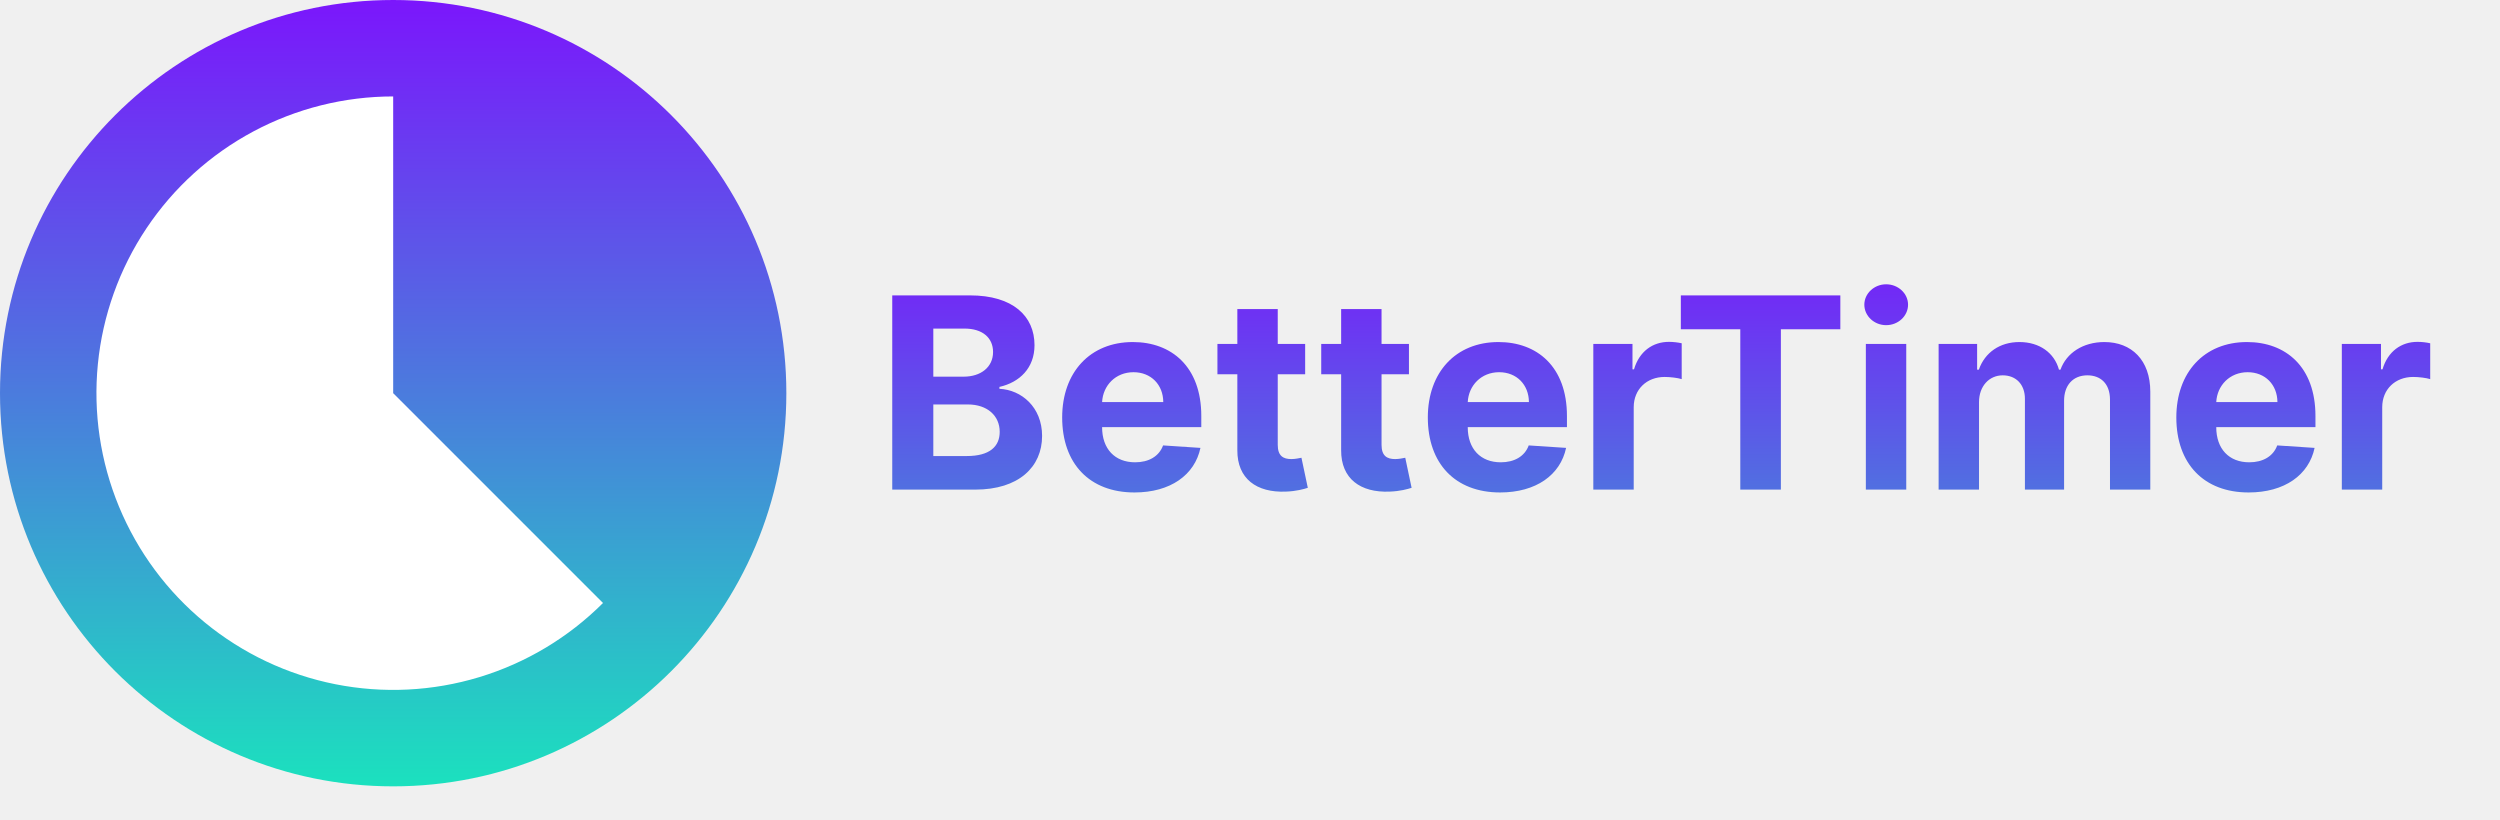
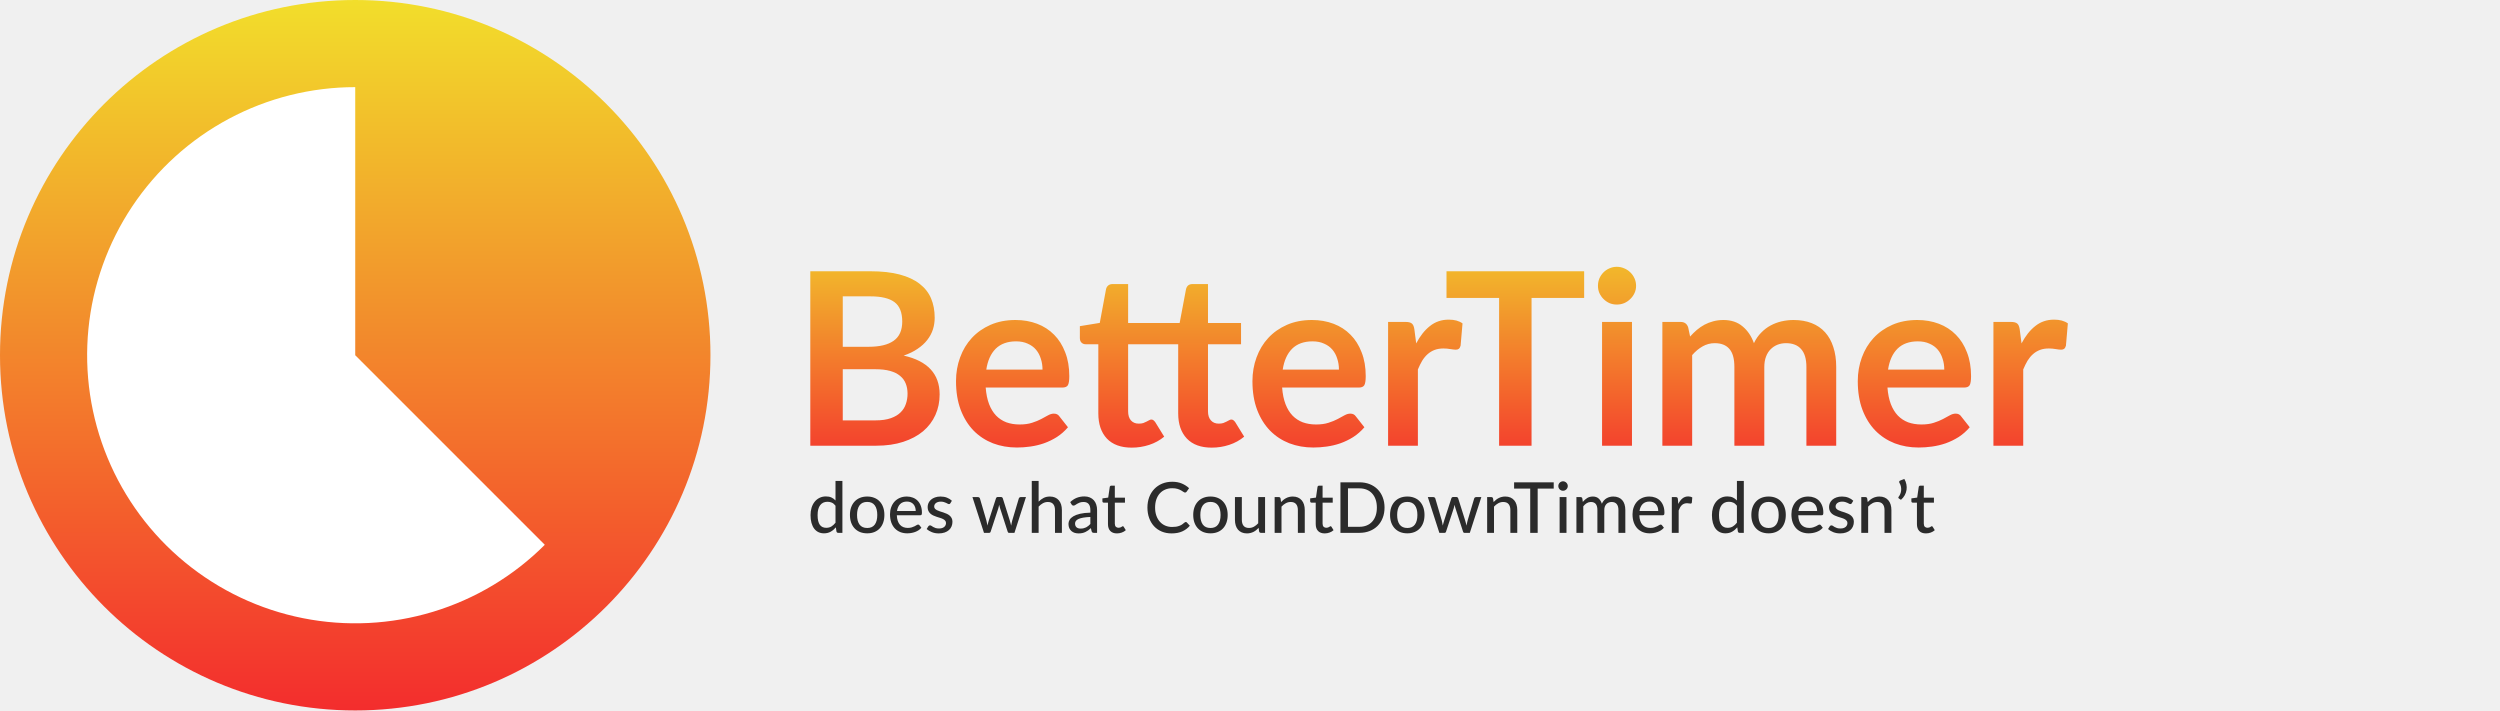
- <svg xmlns="http://www.w3.org/2000/svg" width="674" height="221" viewBox="0 0 674 221" fill="none">
-   <path d="M240.551 132H262.923C274.685 132 280.949 125.864 280.949 117.528C280.949 109.781 275.401 105.102 269.443 104.821V104.31C274.889 103.082 278.903 99.222 278.903 93.06C278.903 85.21 273.074 79.636 261.517 79.636H240.551V132ZM251.622 122.949V109.04H260.903C266.222 109.04 269.52 112.108 269.52 116.429C269.52 120.366 266.835 122.949 260.648 122.949H251.622ZM251.622 101.548V88.585H260.034C264.943 88.585 267.73 91.117 267.73 94.901C267.73 99.043 264.355 101.548 259.83 101.548H251.622ZM305.846 132.767C315.562 132.767 322.107 128.037 323.641 120.75L313.567 120.085C312.468 123.077 309.656 124.636 306.025 124.636C300.579 124.636 297.127 121.031 297.127 115.176V115.151H323.871V112.159C323.871 98.812 315.792 92.216 305.411 92.216C293.854 92.216 286.363 100.423 286.363 112.543C286.363 124.994 293.752 132.767 305.846 132.767ZM297.127 108.401C297.357 103.926 300.758 100.347 305.59 100.347C310.32 100.347 313.593 103.722 313.619 108.401H297.127ZM351.869 92.727H344.479V83.318H333.587V92.727H328.218V100.909H333.587V121.364C333.536 129.06 338.778 132.869 346.678 132.537C349.491 132.435 351.485 131.872 352.585 131.514L350.871 123.409C350.335 123.511 349.184 123.767 348.161 123.767C345.988 123.767 344.479 122.949 344.479 119.932V100.909H351.869V92.727ZM379.853 92.727H372.464V83.318H361.572V92.727H356.202V100.909H361.572V121.364C361.521 129.06 366.762 132.869 374.663 132.537C377.475 132.435 379.469 131.872 380.569 131.514L378.856 123.409C378.319 123.511 377.168 123.767 376.146 123.767C373.972 123.767 372.464 122.949 372.464 119.932V100.909H379.853V92.727ZM404.424 132.767C414.14 132.767 420.685 128.037 422.219 120.75L412.146 120.085C411.046 123.077 408.234 124.636 404.603 124.636C399.157 124.636 395.705 121.031 395.705 115.176V115.151H422.45V112.159C422.45 98.812 414.37 92.216 403.989 92.216C392.433 92.216 384.941 100.423 384.941 112.543C384.941 124.994 392.33 132.767 404.424 132.767ZM395.705 108.401C395.935 103.926 399.336 100.347 404.168 100.347C408.898 100.347 412.171 103.722 412.197 108.401H395.705ZM429.558 132H440.45V109.781C440.45 104.949 443.978 101.625 448.785 101.625C450.293 101.625 452.364 101.881 453.387 102.213V92.548C452.415 92.318 451.06 92.165 449.961 92.165C445.563 92.165 441.958 94.722 440.526 99.579H440.117V92.727H429.558V132ZM453.151 88.764H469.182V132H480.125V88.764H496.156V79.636H453.151V88.764ZM503.034 132H513.926V92.727H503.034V132ZM508.506 87.665C511.753 87.665 514.412 85.185 514.412 82.142C514.412 79.125 511.753 76.645 508.506 76.645C505.284 76.645 502.625 79.125 502.625 82.142C502.625 85.185 505.284 87.665 508.506 87.665ZM522.651 132H533.543V108.426C533.543 104.08 536.305 101.19 539.935 101.19C543.515 101.19 545.918 103.645 545.918 107.506V132H556.478V108.017C556.478 103.952 558.805 101.19 562.768 101.19C566.245 101.19 568.853 103.364 568.853 107.736V132H579.719V105.588C579.719 97.074 574.657 92.216 567.344 92.216C561.592 92.216 557.117 95.156 555.506 99.656H555.097C553.844 95.105 549.83 92.216 544.435 92.216C539.143 92.216 535.129 95.028 533.492 99.656H533.032V92.727H522.651V132ZM606.221 132.767C615.937 132.767 622.482 128.037 624.016 120.75L613.942 120.085C612.843 123.077 610.031 124.636 606.4 124.636C600.954 124.636 597.502 121.031 597.502 115.176V115.151H624.246V112.159C624.246 98.812 616.167 92.216 605.786 92.216C594.229 92.216 586.738 100.423 586.738 112.543C586.738 124.994 594.127 132.767 606.221 132.767ZM597.502 108.401C597.732 103.926 601.133 100.347 605.965 100.347C610.695 100.347 613.968 103.722 613.994 108.401H597.502ZM631.354 132H642.246V109.781C642.246 104.949 645.775 101.625 650.582 101.625C652.09 101.625 654.161 101.881 655.184 102.213V92.548C654.212 92.318 652.857 92.165 651.758 92.165C647.36 92.165 643.755 94.722 642.323 99.579H641.914V92.727H631.354V132Z" fill="url(#paint0_linear)" />
+ <svg xmlns="http://www.w3.org/2000/svg" width="746" height="212" viewBox="0 0 746 212" fill="none">
+   <path d="M249.316 150.915C248.98 150.474 248.616 150.166 248.224 149.991C247.839 149.816 247.405 149.728 246.922 149.728C245.984 149.728 245.256 150.068 244.738 150.747C244.227 151.419 243.972 152.402 243.972 153.698C243.972 154.376 244.028 154.957 244.14 155.44C244.259 155.916 244.427 156.308 244.644 156.616C244.868 156.917 245.141 157.141 245.463 157.288C245.785 157.428 246.149 157.498 246.555 157.498C247.15 157.498 247.664 157.365 248.098 157.099C248.532 156.833 248.938 156.459 249.316 155.976V150.915ZM251.374 143.502V159H250.135C249.848 159 249.67 158.863 249.6 158.59L249.421 157.362C248.966 157.901 248.448 158.335 247.867 158.664C247.293 158.986 246.628 159.147 245.872 159.147C245.263 159.147 244.71 159.028 244.213 158.79C243.723 158.552 243.303 158.205 242.953 157.75C242.603 157.288 242.334 156.718 242.145 156.039C241.956 155.36 241.861 154.579 241.861 153.698C241.861 152.906 241.966 152.171 242.176 151.492C242.386 150.813 242.691 150.225 243.09 149.728C243.489 149.231 243.972 148.843 244.539 148.563C245.106 148.276 245.746 148.132 246.46 148.132C247.104 148.132 247.65 148.237 248.098 148.448C248.553 148.657 248.959 148.955 249.316 149.34V143.502H251.374ZM258.777 148.164C259.561 148.164 260.268 148.293 260.898 148.552C261.535 148.804 262.074 149.172 262.515 149.655C262.963 150.131 263.306 150.708 263.544 151.387C263.782 152.059 263.901 152.815 263.901 153.655C263.901 154.495 263.782 155.255 263.544 155.934C263.306 156.613 262.963 157.19 262.515 157.666C262.074 158.142 261.535 158.51 260.898 158.769C260.268 159.021 259.561 159.147 258.777 159.147C257.986 159.147 257.272 159.021 256.635 158.769C256.005 158.51 255.466 158.142 255.018 157.666C254.57 157.19 254.223 156.613 253.978 155.934C253.74 155.255 253.621 154.495 253.621 153.655C253.621 152.815 253.74 152.059 253.978 151.387C254.223 150.708 254.57 150.131 255.018 149.655C255.466 149.172 256.005 148.804 256.635 148.552C257.272 148.293 257.986 148.164 258.777 148.164ZM258.777 157.551C259.785 157.551 260.537 157.211 261.034 156.532C261.531 155.853 261.78 154.898 261.78 153.666C261.78 152.434 261.531 151.478 261.034 150.799C260.537 150.113 259.785 149.77 258.777 149.77C257.755 149.77 256.992 150.113 256.488 150.799C255.991 151.478 255.742 152.434 255.742 153.666C255.742 154.898 255.991 155.853 256.488 156.532C256.992 157.211 257.755 157.551 258.777 157.551ZM273.253 152.479C273.253 152.073 273.194 151.699 273.075 151.356C272.963 151.013 272.795 150.715 272.571 150.463C272.347 150.211 272.074 150.015 271.752 149.875C271.43 149.735 271.059 149.665 270.639 149.665C269.778 149.665 269.099 149.914 268.602 150.411C268.112 150.908 267.8 151.597 267.667 152.479H273.253ZM274.944 157.477C274.692 157.771 274.401 158.027 274.072 158.244C273.743 158.454 273.393 158.625 273.022 158.758C272.651 158.891 272.266 158.989 271.867 159.053C271.475 159.116 271.087 159.147 270.702 159.147C269.967 159.147 269.284 159.024 268.654 158.779C268.031 158.527 267.489 158.163 267.027 157.688C266.572 157.204 266.215 156.609 265.956 155.902C265.704 155.188 265.578 154.369 265.578 153.445C265.578 152.703 265.693 152.014 265.924 151.377C266.155 150.733 266.484 150.173 266.911 149.697C267.345 149.221 267.874 148.846 268.497 148.573C269.12 148.3 269.82 148.164 270.597 148.164C271.248 148.164 271.846 148.272 272.392 148.489C272.945 148.699 273.421 149.007 273.82 149.413C274.219 149.819 274.531 150.32 274.755 150.915C274.986 151.51 275.101 152.189 275.101 152.952C275.101 153.267 275.066 153.48 274.996 153.592C274.926 153.697 274.797 153.75 274.608 153.75H267.615C267.636 154.387 267.727 154.943 267.888 155.419C268.049 155.888 268.269 156.28 268.549 156.595C268.836 156.91 269.176 157.145 269.568 157.299C269.96 157.453 270.397 157.53 270.88 157.53C271.335 157.53 271.727 157.477 272.056 157.372C272.392 157.267 272.679 157.155 272.917 157.036C273.162 156.91 273.365 156.795 273.526 156.69C273.694 156.585 273.841 156.532 273.967 156.532C274.135 156.532 274.265 156.595 274.356 156.721L274.944 157.477ZM283.591 150.169C283.535 150.26 283.476 150.327 283.413 150.369C283.35 150.404 283.269 150.421 283.171 150.421C283.059 150.421 282.933 150.383 282.793 150.306C282.66 150.229 282.496 150.145 282.3 150.054C282.111 149.963 281.887 149.879 281.628 149.802C281.369 149.725 281.061 149.686 280.704 149.686C280.41 149.686 280.14 149.725 279.895 149.802C279.657 149.872 279.454 149.973 279.286 150.106C279.118 150.232 278.989 150.386 278.898 150.568C278.807 150.743 278.761 150.932 278.761 151.135C278.761 151.401 278.838 151.622 278.992 151.797C279.153 151.972 279.36 152.122 279.612 152.248C279.871 152.374 280.161 152.49 280.483 152.595C280.812 152.693 281.145 152.798 281.481 152.91C281.824 153.022 282.156 153.151 282.478 153.298C282.807 153.438 283.098 153.617 283.35 153.834C283.609 154.044 283.815 154.299 283.969 154.6C284.13 154.901 284.211 155.269 284.211 155.703C284.211 156.2 284.12 156.662 283.938 157.089C283.763 157.509 283.5 157.873 283.15 158.181C282.807 158.489 282.38 158.73 281.869 158.905C281.358 159.081 280.774 159.168 280.116 159.168C279.381 159.168 278.702 159.046 278.079 158.8C277.456 158.555 276.934 158.244 276.514 157.866L276.997 157.078C277.053 156.98 277.123 156.907 277.207 156.858C277.291 156.802 277.403 156.774 277.543 156.774C277.676 156.774 277.813 156.823 277.953 156.921C278.093 157.019 278.261 157.127 278.457 157.246C278.653 157.358 278.891 157.463 279.171 157.561C279.451 157.652 279.801 157.698 280.221 157.698C280.571 157.698 280.875 157.656 281.134 157.572C281.393 157.481 281.607 157.362 281.775 157.215C281.95 157.061 282.079 156.886 282.163 156.69C282.247 156.494 282.289 156.287 282.289 156.07C282.289 155.79 282.209 155.559 282.048 155.377C281.894 155.188 281.687 155.027 281.428 154.894C281.176 154.761 280.886 154.646 280.557 154.548C280.228 154.45 279.892 154.345 279.549 154.233C279.206 154.121 278.87 153.991 278.541 153.844C278.212 153.697 277.918 153.512 277.659 153.288C277.407 153.064 277.2 152.791 277.039 152.469C276.885 152.147 276.808 151.755 276.808 151.293C276.808 150.88 276.892 150.484 277.06 150.106C277.235 149.728 277.484 149.396 277.806 149.109C278.135 148.822 278.537 148.594 279.013 148.426C279.496 148.251 280.046 148.164 280.662 148.164C281.369 148.164 282.006 148.276 282.573 148.5C283.147 148.724 283.637 149.032 284.043 149.424L283.591 150.169ZM306.145 148.332L302.712 159H301.074C300.878 159 300.745 158.87 300.675 158.611L298.428 151.66C298.372 151.485 298.323 151.314 298.281 151.146C298.239 150.971 298.2 150.796 298.165 150.621C298.102 150.985 298.015 151.338 297.903 151.681L295.624 158.611C295.554 158.87 295.404 159 295.173 159H293.619L290.175 148.332H291.792C291.953 148.332 292.086 148.37 292.191 148.448C292.303 148.524 292.376 148.622 292.411 148.741L294.333 155.293C294.396 155.559 294.452 155.818 294.501 156.07C294.55 156.322 294.595 156.574 294.637 156.826C294.7 156.574 294.767 156.322 294.837 156.07C294.914 155.818 294.991 155.559 295.068 155.293L297.199 148.699C297.234 148.58 297.301 148.486 297.399 148.416C297.497 148.339 297.616 148.3 297.756 148.3H298.648C298.802 148.3 298.928 148.339 299.026 148.416C299.131 148.486 299.201 148.58 299.236 148.699L301.315 155.293C301.392 155.559 301.466 155.822 301.536 156.081C301.606 156.333 301.669 156.588 301.725 156.847C301.767 156.595 301.816 156.343 301.872 156.091C301.928 155.832 301.991 155.566 302.061 155.293L304.014 148.741C304.049 148.622 304.119 148.524 304.224 148.448C304.336 148.37 304.462 148.332 304.602 148.332H306.145ZM309.926 149.686C310.374 149.231 310.868 148.864 311.407 148.584C311.953 148.304 312.579 148.164 313.286 148.164C313.874 148.164 314.389 148.262 314.83 148.458C315.278 148.654 315.652 148.93 315.953 149.287C316.254 149.637 316.482 150.061 316.636 150.558C316.79 151.055 316.867 151.604 316.867 152.206V159H314.809V152.206C314.809 151.443 314.634 150.852 314.284 150.432C313.934 150.005 313.398 149.791 312.677 149.791C312.152 149.791 311.659 149.917 311.197 150.169C310.742 150.414 310.318 150.75 309.926 151.177V159H307.879V143.502H309.926V149.686ZM325.363 154.264C324.53 154.292 323.823 154.359 323.242 154.464C322.661 154.562 322.188 154.695 321.824 154.863C321.46 155.031 321.198 155.23 321.037 155.461C320.876 155.685 320.795 155.937 320.795 156.217C320.795 156.483 320.837 156.714 320.921 156.91C321.012 157.099 321.131 157.257 321.278 157.383C321.432 157.502 321.611 157.589 321.814 157.645C322.017 157.701 322.237 157.729 322.475 157.729C322.79 157.729 323.077 157.698 323.336 157.635C323.602 157.572 323.851 157.484 324.082 157.372C324.313 157.253 324.533 157.11 324.743 156.942C324.953 156.774 325.16 156.581 325.363 156.364V154.264ZM319.357 149.823C319.952 149.256 320.596 148.832 321.289 148.552C321.989 148.272 322.755 148.132 323.588 148.132C324.197 148.132 324.736 148.234 325.205 148.437C325.674 148.633 326.07 148.909 326.392 149.266C326.714 149.623 326.955 150.05 327.116 150.547C327.284 151.044 327.368 151.594 327.368 152.196V159H326.455C326.252 159 326.098 158.968 325.993 158.905C325.888 158.835 325.804 158.709 325.741 158.527L325.52 157.593C325.247 157.845 324.978 158.069 324.712 158.265C324.446 158.454 324.166 158.618 323.872 158.758C323.585 158.891 323.277 158.993 322.948 159.063C322.619 159.133 322.255 159.168 321.856 159.168C321.436 159.168 321.04 159.112 320.669 159C320.305 158.881 319.987 158.702 319.714 158.464C319.441 158.226 319.224 157.929 319.063 157.572C318.909 157.215 318.832 156.798 318.832 156.322C318.832 155.902 318.944 155.5 319.168 155.115C319.399 154.723 319.77 154.373 320.281 154.065C320.799 153.757 321.471 153.505 322.297 153.309C323.13 153.113 324.152 153.001 325.363 152.973V152.196C325.363 151.391 325.191 150.789 324.848 150.39C324.505 149.991 324.001 149.791 323.336 149.791C322.888 149.791 322.51 149.847 322.202 149.959C321.901 150.071 321.639 150.197 321.415 150.337C321.198 150.47 321.005 150.593 320.837 150.705C320.676 150.817 320.508 150.873 320.333 150.873C320.193 150.873 320.071 150.834 319.966 150.757C319.868 150.68 319.787 150.589 319.724 150.484L319.357 149.823ZM333.305 159.168C332.444 159.168 331.779 158.926 331.31 158.443C330.848 157.96 330.617 157.271 330.617 156.375V149.991H329.378C329.259 149.991 329.157 149.956 329.073 149.886C328.996 149.809 328.958 149.697 328.958 149.55V148.72L330.69 148.479L331.152 145.297C331.18 145.178 331.233 145.087 331.31 145.024C331.394 144.954 331.499 144.919 331.625 144.919H332.664V148.5H335.688V149.991H332.664V156.238C332.664 156.658 332.766 156.973 332.969 157.183C333.179 157.386 333.445 157.488 333.767 157.488C333.956 157.488 334.117 157.463 334.25 157.414C334.39 157.365 334.509 157.313 334.607 157.257C334.705 157.194 334.789 157.138 334.859 157.089C334.929 157.04 334.992 157.015 335.048 157.015C335.118 157.015 335.17 157.033 335.205 157.068C335.247 157.096 335.289 157.145 335.331 157.215L335.94 158.202C335.604 158.51 335.205 158.748 334.743 158.916C334.281 159.084 333.802 159.168 333.305 159.168ZM353.837 155.766C353.963 155.766 354.072 155.815 354.163 155.913L355.045 156.879C354.429 157.607 353.676 158.17 352.787 158.569C351.905 158.969 350.841 159.168 349.595 159.168C348.503 159.168 347.513 158.979 346.624 158.601C345.742 158.223 344.986 157.694 344.356 157.015C343.733 156.336 343.25 155.524 342.907 154.579C342.564 153.634 342.392 152.595 342.392 151.461C342.392 150.327 342.571 149.287 342.928 148.342C343.292 147.397 343.799 146.585 344.45 145.906C345.101 145.227 345.878 144.699 346.781 144.321C347.691 143.943 348.696 143.754 349.795 143.754C350.866 143.754 351.818 143.929 352.651 144.279C353.484 144.629 354.208 145.094 354.824 145.675L354.089 146.715C354.04 146.792 353.977 146.855 353.9 146.904C353.83 146.953 353.736 146.977 353.617 146.977C353.484 146.977 353.326 146.911 353.144 146.778C352.969 146.645 352.735 146.498 352.441 146.337C352.154 146.169 351.797 146.018 351.37 145.885C350.943 145.752 350.411 145.686 349.774 145.686C349.025 145.686 348.339 145.819 347.716 146.085C347.093 146.344 346.554 146.722 346.099 147.219C345.651 147.709 345.301 148.314 345.049 149.035C344.804 149.749 344.681 150.558 344.681 151.461C344.681 152.378 344.811 153.193 345.07 153.907C345.329 154.621 345.686 155.227 346.141 155.724C346.596 156.221 347.131 156.599 347.747 156.858C348.363 157.117 349.028 157.246 349.742 157.246C350.176 157.246 350.565 157.222 350.908 157.173C351.258 157.117 351.576 157.036 351.863 156.931C352.157 156.826 352.434 156.693 352.693 156.532C352.952 156.364 353.207 156.165 353.459 155.934C353.515 155.885 353.575 155.846 353.638 155.818C353.701 155.783 353.767 155.766 353.837 155.766ZM361.214 148.164C361.998 148.164 362.705 148.293 363.335 148.552C363.972 148.804 364.511 149.172 364.952 149.655C365.4 150.131 365.743 150.708 365.981 151.387C366.219 152.059 366.338 152.815 366.338 153.655C366.338 154.495 366.219 155.255 365.981 155.934C365.743 156.613 365.4 157.19 364.952 157.666C364.511 158.142 363.972 158.51 363.335 158.769C362.705 159.021 361.998 159.147 361.214 159.147C360.423 159.147 359.709 159.021 359.072 158.769C358.442 158.51 357.903 158.142 357.455 157.666C357.007 157.19 356.66 156.613 356.415 155.934C356.177 155.255 356.058 154.495 356.058 153.655C356.058 152.815 356.177 152.059 356.415 151.387C356.66 150.708 357.007 150.131 357.455 149.655C357.903 149.172 358.442 148.804 359.072 148.552C359.709 148.293 360.423 148.164 361.214 148.164ZM361.214 157.551C362.222 157.551 362.974 157.211 363.471 156.532C363.968 155.853 364.217 154.898 364.217 153.666C364.217 152.434 363.968 151.478 363.471 150.799C362.974 150.113 362.222 149.77 361.214 149.77C360.192 149.77 359.429 150.113 358.925 150.799C358.428 151.478 358.179 152.434 358.179 153.666C358.179 154.898 358.428 155.853 358.925 156.532C359.429 157.211 360.192 157.551 361.214 157.551ZM377.496 148.332V159H376.267C375.987 159 375.805 158.863 375.721 158.59L375.574 157.519C375.343 157.764 375.102 157.988 374.85 158.191C374.598 158.394 374.328 158.569 374.041 158.716C373.754 158.856 373.45 158.965 373.128 159.042C372.806 159.126 372.459 159.168 372.088 159.168C371.5 159.168 370.982 159.07 370.534 158.874C370.093 158.678 369.722 158.405 369.421 158.055C369.12 157.698 368.893 157.271 368.739 156.774C368.585 156.277 368.508 155.727 368.508 155.125V148.332H370.566V155.125C370.566 155.888 370.741 156.483 371.091 156.91C371.441 157.33 371.976 157.54 372.697 157.54C373.222 157.54 373.712 157.418 374.167 157.173C374.622 156.921 375.049 156.578 375.448 156.144V148.332H377.496ZM382.275 149.812C382.506 149.567 382.748 149.343 383 149.14C383.252 148.937 383.518 148.766 383.798 148.626C384.085 148.479 384.389 148.367 384.711 148.29C385.04 148.206 385.39 148.164 385.761 148.164C386.349 148.164 386.864 148.262 387.305 148.458C387.753 148.654 388.127 148.93 388.428 149.287C388.729 149.637 388.957 150.061 389.111 150.558C389.265 151.055 389.342 151.604 389.342 152.206V159H387.284V152.206C387.284 151.443 387.109 150.852 386.759 150.432C386.409 150.005 385.873 149.791 385.152 149.791C384.627 149.791 384.134 149.917 383.672 150.169C383.217 150.414 382.793 150.75 382.401 151.177V159H380.354V148.332H381.582C381.869 148.332 382.048 148.468 382.118 148.741L382.275 149.812ZM395.3 159.168C394.439 159.168 393.774 158.926 393.305 158.443C392.843 157.96 392.612 157.271 392.612 156.375V149.991H391.373C391.254 149.991 391.152 149.956 391.068 149.886C390.991 149.809 390.953 149.697 390.953 149.55V148.72L392.685 148.479L393.147 145.297C393.175 145.178 393.228 145.087 393.305 145.024C393.389 144.954 393.494 144.919 393.62 144.919H394.659V148.5H397.683V149.991H394.659V156.238C394.659 156.658 394.761 156.973 394.964 157.183C395.174 157.386 395.44 157.488 395.762 157.488C395.951 157.488 396.112 157.463 396.245 157.414C396.385 157.365 396.504 157.313 396.602 157.257C396.7 157.194 396.784 157.138 396.854 157.089C396.924 157.04 396.987 157.015 397.043 157.015C397.113 157.015 397.165 157.033 397.2 157.068C397.242 157.096 397.284 157.145 397.326 157.215L397.935 158.202C397.599 158.51 397.2 158.748 396.738 158.916C396.276 159.084 395.797 159.168 395.3 159.168ZM413.146 151.461C413.146 152.588 412.964 153.613 412.6 154.537C412.243 155.461 411.735 156.256 411.077 156.921C410.419 157.579 409.632 158.09 408.715 158.454C407.798 158.818 406.779 159 405.659 159H399.989V143.922H405.659C406.779 143.922 407.798 144.104 408.715 144.468C409.632 144.832 410.419 145.346 411.077 146.011C411.735 146.669 412.243 147.464 412.6 148.395C412.964 149.319 413.146 150.341 413.146 151.461ZM410.857 151.461C410.857 150.565 410.734 149.763 410.489 149.056C410.244 148.342 409.894 147.74 409.439 147.25C408.991 146.753 408.445 146.375 407.801 146.116C407.164 145.857 406.45 145.728 405.659 145.728H402.236V157.194H405.659C406.45 157.194 407.164 157.064 407.801 156.805C408.445 156.546 408.991 156.172 409.439 155.682C409.894 155.185 410.244 154.583 410.489 153.876C410.734 153.169 410.857 152.364 410.857 151.461ZM419.948 148.164C420.732 148.164 421.439 148.293 422.069 148.552C422.706 148.804 423.245 149.172 423.686 149.655C424.134 150.131 424.477 150.708 424.715 151.387C424.953 152.059 425.072 152.815 425.072 153.655C425.072 154.495 424.953 155.255 424.715 155.934C424.477 156.613 424.134 157.19 423.686 157.666C423.245 158.142 422.706 158.51 422.069 158.769C421.439 159.021 420.732 159.147 419.948 159.147C419.157 159.147 418.443 159.021 417.806 158.769C417.176 158.51 416.637 158.142 416.189 157.666C415.741 157.19 415.394 156.613 415.149 155.934C414.911 155.255 414.792 154.495 414.792 153.655C414.792 152.815 414.911 152.059 415.149 151.387C415.394 150.708 415.741 150.131 416.189 149.655C416.637 149.172 417.176 148.804 417.806 148.552C418.443 148.293 419.157 148.164 419.948 148.164ZM419.948 157.551C420.956 157.551 421.708 157.211 422.205 156.532C422.702 155.853 422.951 154.898 422.951 153.666C422.951 152.434 422.702 151.478 422.205 150.799C421.708 150.113 420.956 149.77 419.948 149.77C418.926 149.77 418.163 150.113 417.659 150.799C417.162 151.478 416.913 152.434 416.913 153.666C416.913 154.898 417.162 155.853 417.659 156.532C418.163 157.211 418.926 157.551 419.948 157.551ZM442.03 148.332L438.596 159H436.958C436.762 159 436.629 158.87 436.559 158.611L434.312 151.66C434.256 151.485 434.207 151.314 434.165 151.146C434.123 150.971 434.085 150.796 434.05 150.621C433.987 150.985 433.899 151.338 433.787 151.681L431.509 158.611C431.439 158.87 431.288 159 431.057 159H429.503L426.059 148.332H427.676C427.837 148.332 427.97 148.37 428.075 148.448C428.187 148.524 428.261 148.622 428.296 148.741L430.217 155.293C430.28 155.559 430.336 155.818 430.385 156.07C430.434 156.322 430.48 156.574 430.522 156.826C430.585 156.574 430.651 156.322 430.721 156.07C430.798 155.818 430.875 155.559 430.952 155.293L433.084 148.699C433.119 148.58 433.185 148.486 433.283 148.416C433.381 148.339 433.5 148.3 433.64 148.3H434.533C434.687 148.3 434.813 148.339 434.911 148.416C435.016 148.486 435.086 148.58 435.121 148.699L437.2 155.293C437.277 155.559 437.35 155.822 437.42 156.081C437.49 156.333 437.553 156.588 437.609 156.847C437.651 156.595 437.7 156.343 437.756 156.091C437.812 155.832 437.875 155.566 437.945 155.293L439.898 148.741C439.933 148.622 440.003 148.524 440.108 148.448C440.22 148.37 440.346 148.332 440.486 148.332H442.03ZM445.685 149.812C445.916 149.567 446.158 149.343 446.41 149.14C446.662 148.937 446.928 148.766 447.208 148.626C447.495 148.479 447.799 148.367 448.121 148.29C448.45 148.206 448.8 148.164 449.171 148.164C449.759 148.164 450.274 148.262 450.715 148.458C451.163 148.654 451.537 148.93 451.838 149.287C452.139 149.637 452.367 150.061 452.521 150.558C452.675 151.055 452.752 151.604 452.752 152.206V159H450.694V152.206C450.694 151.443 450.519 150.852 450.169 150.432C449.819 150.005 449.283 149.791 448.562 149.791C448.037 149.791 447.544 149.917 447.082 150.169C446.627 150.414 446.203 150.75 445.811 151.177V159H443.764V148.332H444.992C445.279 148.332 445.458 148.468 445.528 148.741L445.685 149.812ZM463.63 145.791H458.842V159H456.616V145.791H451.807V143.922H463.63V145.791ZM467.439 148.332V159H465.391V148.332H467.439ZM467.827 145.035C467.827 145.224 467.789 145.406 467.712 145.581C467.635 145.749 467.53 145.899 467.397 146.032C467.271 146.158 467.12 146.26 466.945 146.337C466.77 146.407 466.588 146.442 466.399 146.442C466.21 146.442 466.032 146.407 465.864 146.337C465.696 146.26 465.545 146.158 465.412 146.032C465.286 145.899 465.185 145.749 465.108 145.581C465.038 145.406 465.003 145.224 465.003 145.035C465.003 144.839 465.038 144.657 465.108 144.489C465.185 144.314 465.286 144.163 465.412 144.037C465.545 143.904 465.696 143.803 465.864 143.733C466.032 143.656 466.21 143.617 466.399 143.617C466.588 143.617 466.77 143.656 466.945 143.733C467.12 143.803 467.271 143.904 467.397 144.037C467.53 144.163 467.635 144.314 467.712 144.489C467.789 144.657 467.827 144.839 467.827 145.035ZM470.403 159V148.332H471.632C471.919 148.332 472.097 148.468 472.167 148.741L472.314 149.76C472.706 149.291 473.14 148.909 473.616 148.615C474.099 148.314 474.663 148.164 475.307 148.164C476.014 148.164 476.588 148.36 477.029 148.752C477.47 149.137 477.792 149.662 477.995 150.327C478.149 149.949 478.348 149.623 478.593 149.35C478.838 149.077 479.111 148.853 479.412 148.678C479.713 148.503 480.032 148.374 480.368 148.29C480.711 148.206 481.057 148.164 481.407 148.164C481.974 148.164 482.478 148.255 482.919 148.437C483.367 148.612 483.745 148.871 484.053 149.214C484.361 149.557 484.596 149.98 484.757 150.484C484.918 150.988 484.998 151.562 484.998 152.206V159H482.94V152.206C482.94 151.408 482.765 150.806 482.415 150.4C482.072 149.994 481.568 149.791 480.903 149.791C480.609 149.791 480.329 149.844 480.063 149.949C479.797 150.047 479.563 150.197 479.36 150.4C479.164 150.603 479.006 150.855 478.887 151.156C478.775 151.457 478.719 151.807 478.719 152.206V159H476.661V152.206C476.661 151.38 476.497 150.771 476.168 150.379C475.839 149.987 475.356 149.791 474.719 149.791C474.278 149.791 473.868 149.907 473.49 150.138C473.112 150.369 472.766 150.684 472.451 151.083V159H470.403ZM494.819 152.479C494.819 152.073 494.76 151.699 494.641 151.356C494.529 151.013 494.361 150.715 494.137 150.463C493.913 150.211 493.64 150.015 493.318 149.875C492.996 149.735 492.625 149.665 492.205 149.665C491.344 149.665 490.665 149.914 490.168 150.411C489.678 150.908 489.366 151.597 489.233 152.479H494.819ZM496.51 157.477C496.258 157.771 495.967 158.027 495.638 158.244C495.309 158.454 494.959 158.625 494.588 158.758C494.217 158.891 493.832 158.989 493.433 159.053C493.041 159.116 492.653 159.147 492.268 159.147C491.533 159.147 490.85 159.024 490.22 158.779C489.597 158.527 489.055 158.163 488.593 157.688C488.138 157.204 487.781 156.609 487.522 155.902C487.27 155.188 487.144 154.369 487.144 153.445C487.144 152.703 487.259 152.014 487.49 151.377C487.721 150.733 488.05 150.173 488.477 149.697C488.911 149.221 489.44 148.846 490.063 148.573C490.686 148.3 491.386 148.164 492.163 148.164C492.814 148.164 493.412 148.272 493.958 148.489C494.511 148.699 494.987 149.007 495.386 149.413C495.785 149.819 496.097 150.32 496.321 150.915C496.552 151.51 496.667 152.189 496.667 152.952C496.667 153.267 496.632 153.48 496.562 153.592C496.492 153.697 496.363 153.75 496.174 153.75H489.181C489.202 154.387 489.293 154.943 489.454 155.419C489.615 155.888 489.835 156.28 490.115 156.595C490.402 156.91 490.742 157.145 491.134 157.299C491.526 157.453 491.963 157.53 492.446 157.53C492.901 157.53 493.293 157.477 493.622 157.372C493.958 157.267 494.245 157.155 494.483 157.036C494.728 156.91 494.931 156.795 495.092 156.69C495.26 156.585 495.407 156.532 495.533 156.532C495.701 156.532 495.831 156.595 495.922 156.721L496.51 157.477ZM500.8 150.379C501.143 149.679 501.556 149.13 502.039 148.731C502.522 148.332 503.103 148.132 503.782 148.132C504.013 148.132 504.23 148.16 504.433 148.216C504.643 148.265 504.825 148.342 504.979 148.448L504.843 149.991C504.794 150.18 504.678 150.274 504.496 150.274C504.398 150.274 504.251 150.257 504.055 150.222C503.859 150.18 503.649 150.159 503.425 150.159C503.096 150.159 502.806 150.208 502.554 150.306C502.302 150.397 502.074 150.537 501.871 150.726C501.675 150.908 501.5 151.135 501.346 151.408C501.192 151.674 501.049 151.979 500.916 152.322V159H498.868V148.332H500.044C500.268 148.332 500.419 148.374 500.496 148.458C500.58 148.535 500.639 148.675 500.674 148.878L500.8 150.379ZM518.296 150.915C517.96 150.474 517.596 150.166 517.204 149.991C516.819 149.816 516.385 149.728 515.902 149.728C514.964 149.728 514.236 150.068 513.718 150.747C513.207 151.419 512.952 152.402 512.952 153.698C512.952 154.376 513.008 154.957 513.12 155.44C513.239 155.916 513.407 156.308 513.624 156.616C513.848 156.917 514.121 157.141 514.443 157.288C514.765 157.428 515.129 157.498 515.535 157.498C516.13 157.498 516.644 157.365 517.078 157.099C517.512 156.833 517.918 156.459 518.296 155.976V150.915ZM520.354 143.502V159H519.115C518.828 159 518.65 158.863 518.58 158.59L518.401 157.362C517.946 157.901 517.428 158.335 516.847 158.664C516.273 158.986 515.608 159.147 514.852 159.147C514.243 159.147 513.69 159.028 513.193 158.79C512.703 158.552 512.283 158.205 511.933 157.75C511.583 157.288 511.314 156.718 511.125 156.039C510.936 155.36 510.841 154.579 510.841 153.698C510.841 152.906 510.946 152.171 511.156 151.492C511.366 150.813 511.671 150.225 512.07 149.728C512.469 149.231 512.952 148.843 513.519 148.563C514.086 148.276 514.726 148.132 515.44 148.132C516.084 148.132 516.63 148.237 517.078 148.448C517.533 148.657 517.939 148.955 518.296 149.34V143.502H520.354ZM527.757 148.164C528.541 148.164 529.248 148.293 529.878 148.552C530.515 148.804 531.054 149.172 531.495 149.655C531.943 150.131 532.286 150.708 532.524 151.387C532.762 152.059 532.881 152.815 532.881 153.655C532.881 154.495 532.762 155.255 532.524 155.934C532.286 156.613 531.943 157.19 531.495 157.666C531.054 158.142 530.515 158.51 529.878 158.769C529.248 159.021 528.541 159.147 527.757 159.147C526.966 159.147 526.252 159.021 525.615 158.769C524.985 158.51 524.446 158.142 523.998 157.666C523.55 157.19 523.204 156.613 522.959 155.934C522.721 155.255 522.602 154.495 522.602 153.655C522.602 152.815 522.721 152.059 522.959 151.387C523.204 150.708 523.55 150.131 523.998 149.655C524.446 149.172 524.985 148.804 525.615 148.552C526.252 148.293 526.966 148.164 527.757 148.164ZM527.757 157.551C528.765 157.551 529.518 157.211 530.015 156.532C530.512 155.853 530.76 154.898 530.76 153.666C530.76 152.434 530.512 151.478 530.015 150.799C529.518 150.113 528.765 149.77 527.757 149.77C526.735 149.77 525.972 150.113 525.468 150.799C524.971 151.478 524.723 152.434 524.723 153.666C524.723 154.898 524.971 155.853 525.468 156.532C525.972 157.211 526.735 157.551 527.757 157.551ZM542.234 152.479C542.234 152.073 542.174 151.699 542.055 151.356C541.943 151.013 541.775 150.715 541.551 150.463C541.327 150.211 541.054 150.015 540.732 149.875C540.41 149.735 540.039 149.665 539.619 149.665C538.758 149.665 538.079 149.914 537.582 150.411C537.092 150.908 536.781 151.597 536.648 152.479H542.234ZM543.924 157.477C543.672 157.771 543.382 158.027 543.053 158.244C542.724 158.454 542.374 158.625 542.003 158.758C541.632 158.891 541.247 158.989 540.848 159.053C540.456 159.116 540.067 159.147 539.682 159.147C538.947 159.147 538.265 159.024 537.635 158.779C537.012 158.527 536.469 158.163 536.007 157.688C535.552 157.204 535.195 156.609 534.936 155.902C534.684 155.188 534.558 154.369 534.558 153.445C534.558 152.703 534.674 152.014 534.905 151.377C535.136 150.733 535.465 150.173 535.892 149.697C536.326 149.221 536.854 148.846 537.477 148.573C538.1 148.3 538.8 148.164 539.577 148.164C540.228 148.164 540.827 148.272 541.373 148.489C541.926 148.699 542.402 149.007 542.801 149.413C543.2 149.819 543.511 150.32 543.735 150.915C543.966 151.51 544.082 152.189 544.082 152.952C544.082 153.267 544.047 153.48 543.977 153.592C543.907 153.697 543.777 153.75 543.588 153.75H536.595C536.616 154.387 536.707 154.943 536.868 155.419C537.029 155.888 537.25 156.28 537.53 156.595C537.817 156.91 538.156 157.145 538.548 157.299C538.94 157.453 539.378 157.53 539.861 157.53C540.316 157.53 540.708 157.477 541.037 157.372C541.373 157.267 541.66 157.155 541.898 157.036C542.143 156.91 542.346 156.795 542.507 156.69C542.675 156.585 542.822 156.532 542.948 156.532C543.116 156.532 543.245 156.595 543.336 156.721L543.924 157.477ZM552.572 150.169C552.516 150.26 552.456 150.327 552.393 150.369C552.33 150.404 552.25 150.421 552.152 150.421C552.04 150.421 551.914 150.383 551.774 150.306C551.641 150.229 551.476 150.145 551.28 150.054C551.091 149.963 550.867 149.879 550.608 149.802C550.349 149.725 550.041 149.686 549.684 149.686C549.39 149.686 549.121 149.725 548.876 149.802C548.638 149.872 548.435 149.973 548.267 150.106C548.099 150.232 547.969 150.386 547.878 150.568C547.787 150.743 547.742 150.932 547.742 151.135C547.742 151.401 547.819 151.622 547.973 151.797C548.134 151.972 548.34 152.122 548.592 152.248C548.851 152.374 549.142 152.49 549.464 152.595C549.793 152.693 550.125 152.798 550.461 152.91C550.804 153.022 551.137 153.151 551.459 153.298C551.788 153.438 552.078 153.617 552.33 153.834C552.589 154.044 552.796 154.299 552.95 154.6C553.111 154.901 553.191 155.269 553.191 155.703C553.191 156.2 553.1 156.662 552.918 157.089C552.743 157.509 552.481 157.873 552.131 158.181C551.788 158.489 551.361 158.73 550.85 158.905C550.339 159.081 549.754 159.168 549.096 159.168C548.361 159.168 547.682 159.046 547.059 158.8C546.436 158.555 545.915 158.244 545.495 157.866L545.978 157.078C546.034 156.98 546.104 156.907 546.188 156.858C546.272 156.802 546.384 156.774 546.524 156.774C546.657 156.774 546.793 156.823 546.933 156.921C547.073 157.019 547.241 157.127 547.437 157.246C547.633 157.358 547.871 157.463 548.151 157.561C548.431 157.652 548.781 157.698 549.201 157.698C549.551 157.698 549.856 157.656 550.115 157.572C550.374 157.481 550.587 157.362 550.755 157.215C550.93 157.061 551.06 156.886 551.144 156.69C551.228 156.494 551.27 156.287 551.27 156.07C551.27 155.79 551.189 155.559 551.028 155.377C550.874 155.188 550.668 155.027 550.409 154.894C550.157 154.761 549.866 154.646 549.537 154.548C549.208 154.45 548.872 154.345 548.529 154.233C548.186 154.121 547.85 153.991 547.521 153.844C547.192 153.697 546.898 153.512 546.639 153.288C546.387 153.064 546.181 152.791 546.02 152.469C545.866 152.147 545.789 151.755 545.789 151.293C545.789 150.88 545.873 150.484 546.041 150.106C546.216 149.728 546.464 149.396 546.786 149.109C547.115 148.822 547.518 148.594 547.994 148.426C548.477 148.251 549.026 148.164 549.642 148.164C550.349 148.164 550.986 148.276 551.553 148.5C552.127 148.724 552.617 149.032 553.023 149.424L552.572 150.169ZM557.33 149.812C557.561 149.567 557.802 149.343 558.054 149.14C558.306 148.937 558.572 148.766 558.852 148.626C559.139 148.479 559.444 148.367 559.766 148.29C560.095 148.206 560.445 148.164 560.816 148.164C561.404 148.164 561.918 148.262 562.359 148.458C562.807 148.654 563.182 148.93 563.483 149.287C563.784 149.637 564.011 150.061 564.165 150.558C564.319 151.055 564.396 151.604 564.396 152.206V159H562.338V152.206C562.338 151.443 562.163 150.852 561.813 150.432C561.463 150.005 560.928 149.791 560.207 149.791C559.682 149.791 559.188 149.917 558.726 150.169C558.271 150.414 557.848 150.75 557.456 151.177V159H555.408V148.332H556.637C556.924 148.332 557.102 148.468 557.172 148.741L557.33 149.812ZM568.248 142.914C568.556 143.425 568.763 143.964 568.868 144.531C568.98 145.091 568.994 145.647 568.91 146.2C568.826 146.746 568.644 147.275 568.364 147.786C568.084 148.29 567.713 148.741 567.251 149.14L566.621 148.741C566.502 148.664 566.449 148.573 566.463 148.468C566.477 148.356 566.516 148.269 566.579 148.206C566.754 147.996 566.904 147.737 567.03 147.429C567.163 147.114 567.251 146.774 567.293 146.41C567.335 146.039 567.321 145.658 567.251 145.266C567.181 144.874 567.034 144.489 566.81 144.111C566.712 143.95 566.684 143.806 566.726 143.68C566.768 143.554 566.859 143.463 566.999 143.407L568.248 142.914ZM574.702 159.168C573.841 159.168 573.176 158.926 572.707 158.443C572.245 157.96 572.014 157.271 572.014 156.375V149.991H570.775C570.656 149.991 570.555 149.956 570.471 149.886C570.394 149.809 570.355 149.697 570.355 149.55V148.72L572.088 148.479L572.55 145.297C572.578 145.178 572.63 145.087 572.707 145.024C572.791 144.954 572.896 144.919 573.022 144.919H574.062V148.5H577.086V149.991H574.062V156.238C574.062 156.658 574.163 156.973 574.366 157.183C574.576 157.386 574.842 157.488 575.164 157.488C575.353 157.488 575.514 157.463 575.647 157.414C575.787 157.365 575.906 157.313 576.004 157.257C576.102 157.194 576.186 157.138 576.256 157.089C576.326 157.04 576.389 157.015 576.445 157.015C576.515 157.015 576.568 157.033 576.603 157.068C576.645 157.096 576.687 157.145 576.729 157.215L577.338 158.202C577.002 158.51 576.603 158.748 576.141 158.916C575.679 159.084 575.199 159.168 574.702 159.168Z" fill="#2B2B2B" />
+   <path d="M261.272 125.44C263.072 125.44 264.584 125.224 265.808 124.792C267.032 124.36 268.004 123.784 268.724 123.064C269.468 122.344 269.996 121.504 270.308 120.544C270.644 119.584 270.812 118.564 270.812 117.484C270.812 116.356 270.632 115.348 270.272 114.46C269.912 113.548 269.348 112.78 268.58 112.156C267.812 111.508 266.816 111.016 265.592 110.68C264.392 110.344 262.94 110.176 261.236 110.176H251.48V125.44H261.272ZM251.48 88.432V103.48H259.184C262.496 103.48 264.992 102.88 266.672 101.68C268.376 100.48 269.228 98.572 269.228 95.956C269.228 93.244 268.46 91.312 266.924 90.16C265.388 89.008 262.988 88.432 259.724 88.432H251.48ZM259.724 80.944C263.132 80.944 266.048 81.268 268.472 81.916C270.896 82.564 272.876 83.488 274.412 84.688C275.972 85.888 277.112 87.34 277.832 89.044C278.552 90.748 278.912 92.668 278.912 94.804C278.912 96.028 278.732 97.204 278.372 98.332C278.012 99.436 277.448 100.48 276.68 101.464C275.936 102.424 274.976 103.3 273.8 104.092C272.648 104.884 271.268 105.556 269.66 106.108C276.812 107.716 280.388 111.58 280.388 117.7C280.388 119.908 279.968 121.948 279.128 123.82C278.288 125.692 277.064 127.312 275.456 128.68C273.848 130.024 271.868 131.08 269.516 131.848C267.164 132.616 264.476 133 261.452 133H241.796V80.944H259.724ZM311.086 110.284C311.086 109.132 310.918 108.052 310.582 107.044C310.27 106.012 309.79 105.112 309.142 104.344C308.494 103.576 307.666 102.976 306.658 102.544C305.674 102.088 304.522 101.86 303.202 101.86C300.634 101.86 298.606 102.592 297.118 104.056C295.654 105.52 294.718 107.596 294.31 110.284H311.086ZM294.13 115.648C294.274 117.544 294.61 119.188 295.138 120.58C295.666 121.948 296.362 123.088 297.226 124C298.09 124.888 299.11 125.56 300.286 126.016C301.486 126.448 302.806 126.664 304.246 126.664C305.686 126.664 306.922 126.496 307.954 126.16C309.01 125.824 309.922 125.452 310.69 125.044C311.482 124.636 312.166 124.264 312.742 123.928C313.342 123.592 313.918 123.424 314.47 123.424C315.214 123.424 315.766 123.7 316.126 124.252L318.682 127.492C317.698 128.644 316.594 129.616 315.37 130.408C314.146 131.176 312.862 131.8 311.518 132.28C310.198 132.736 308.842 133.06 307.45 133.252C306.082 133.444 304.75 133.54 303.454 133.54C300.886 133.54 298.498 133.12 296.29 132.28C294.082 131.416 292.162 130.156 290.53 128.5C288.898 126.82 287.614 124.756 286.678 122.308C285.742 119.836 285.274 116.98 285.274 113.74C285.274 111.22 285.682 108.856 286.498 106.648C287.314 104.416 288.478 102.484 289.99 100.852C291.526 99.196 293.386 97.888 295.57 96.928C297.778 95.968 300.262 95.488 303.022 95.488C305.35 95.488 307.498 95.86 309.466 96.604C311.434 97.348 313.126 98.44 314.542 99.88C315.958 101.296 317.062 103.048 317.854 105.136C318.67 107.2 319.078 109.564 319.078 112.228C319.078 113.572 318.934 114.484 318.646 114.964C318.358 115.42 317.806 115.648 316.99 115.648H294.13ZM337.712 133.576C334.496 133.576 332.024 132.676 330.296 130.876C328.592 129.052 327.74 126.544 327.74 123.352V102.724H323.96C323.48 102.724 323.072 102.568 322.736 102.256C322.4 101.944 322.232 101.476 322.232 100.852V97.324L328.172 96.352L330.044 86.272C330.164 85.792 330.392 85.42 330.728 85.156C331.064 84.892 331.496 84.76 332.024 84.76H336.632V96.388H352.004L353.912 86.272C354.032 85.792 354.248 85.42 354.56 85.156C354.896 84.892 355.34 84.76 355.892 84.76H360.464V96.388H370.328V102.724H360.464V122.74C360.464 123.892 360.752 124.792 361.328 125.44C361.904 126.088 362.684 126.412 363.668 126.412C364.196 126.412 364.652 126.352 365.036 126.232C365.42 126.088 365.744 125.944 366.008 125.8C366.296 125.656 366.548 125.524 366.764 125.404C366.98 125.26 367.196 125.188 367.412 125.188C367.676 125.188 367.892 125.26 368.06 125.404C368.228 125.524 368.408 125.716 368.6 125.98L371.264 130.3C369.968 131.38 368.48 132.196 366.8 132.748C365.12 133.3 363.38 133.576 361.58 133.576C358.364 133.576 355.892 132.676 354.164 130.876C352.436 129.052 351.572 126.544 351.572 123.352V102.724H336.632V122.74C336.632 123.892 336.908 124.792 337.46 125.44C338.036 126.088 338.816 126.412 339.8 126.412C340.352 126.412 340.808 126.352 341.168 126.232C341.552 126.088 341.876 125.944 342.14 125.8C342.428 125.656 342.68 125.524 342.896 125.404C343.112 125.26 343.328 125.188 343.544 125.188C343.808 125.188 344.024 125.26 344.192 125.404C344.36 125.524 344.54 125.716 344.732 125.98L347.396 130.3C346.1 131.38 344.612 132.196 342.932 132.748C341.252 133.3 339.512 133.576 337.712 133.576ZM399.54 110.284C399.54 109.132 399.372 108.052 399.036 107.044C398.724 106.012 398.244 105.112 397.596 104.344C396.948 103.576 396.12 102.976 395.112 102.544C394.128 102.088 392.976 101.86 391.656 101.86C389.088 101.86 387.06 102.592 385.572 104.056C384.108 105.52 383.172 107.596 382.764 110.284H399.54ZM382.584 115.648C382.728 117.544 383.064 119.188 383.592 120.58C384.12 121.948 384.816 123.088 385.68 124C386.544 124.888 387.564 125.56 388.74 126.016C389.94 126.448 391.26 126.664 392.7 126.664C394.14 126.664 395.376 126.496 396.408 126.16C397.464 125.824 398.376 125.452 399.144 125.044C399.936 124.636 400.62 124.264 401.196 123.928C401.796 123.592 402.372 123.424 402.924 123.424C403.668 123.424 404.22 123.7 404.58 124.252L407.136 127.492C406.152 128.644 405.048 129.616 403.824 130.408C402.6 131.176 401.316 131.8 399.972 132.28C398.652 132.736 397.296 133.06 395.904 133.252C394.536 133.444 393.204 133.54 391.908 133.54C389.34 133.54 386.952 133.12 384.744 132.28C382.536 131.416 380.616 130.156 378.984 128.5C377.352 126.82 376.068 124.756 375.132 122.308C374.196 119.836 373.728 116.98 373.728 113.74C373.728 111.22 374.136 108.856 374.952 106.648C375.768 104.416 376.932 102.484 378.444 100.852C379.98 99.196 381.84 97.888 384.024 96.928C386.232 95.968 388.716 95.488 391.476 95.488C393.804 95.488 395.952 95.86 397.92 96.604C399.888 97.348 401.58 98.44 402.996 99.88C404.412 101.296 405.516 103.048 406.308 105.136C407.124 107.2 407.532 109.564 407.532 112.228C407.532 113.572 407.388 114.484 407.1 114.964C406.812 115.42 406.26 115.648 405.444 115.648H382.584ZM422.593 102.472C423.745 100.264 425.113 98.536 426.697 97.288C428.281 96.016 430.153 95.38 432.312 95.38C434.017 95.38 435.385 95.752 436.417 96.496L435.841 103.156C435.721 103.588 435.541 103.9 435.301 104.092C435.085 104.26 434.785 104.344 434.401 104.344C434.041 104.344 433.501 104.284 432.781 104.164C432.085 104.044 431.401 103.984 430.729 103.984C429.745 103.984 428.869 104.128 428.101 104.416C427.333 104.704 426.637 105.124 426.013 105.676C425.413 106.204 424.873 106.852 424.393 107.62C423.937 108.388 423.505 109.264 423.097 110.248V133H414.205V96.064H419.425C420.337 96.064 420.973 96.232 421.333 96.568C421.693 96.88 421.933 97.456 422.053 98.296L422.593 102.472ZM472.711 88.9H457.015V133H447.331V88.9H431.635V80.944H472.711V88.9ZM486.983 96.064V133H478.055V96.064H486.983ZM488.207 85.3C488.207 86.068 488.051 86.788 487.739 87.46C487.427 88.132 487.007 88.72 486.479 89.224C485.975 89.728 485.375 90.136 484.679 90.448C483.983 90.736 483.239 90.88 482.447 90.88C481.679 90.88 480.947 90.736 480.251 90.448C479.579 90.136 478.991 89.728 478.487 89.224C477.983 88.72 477.575 88.132 477.263 87.46C476.975 86.788 476.831 86.068 476.831 85.3C476.831 84.508 476.975 83.764 477.263 83.068C477.575 82.372 477.983 81.772 478.487 81.268C478.991 80.764 479.579 80.368 480.251 80.08C480.947 79.768 481.679 79.612 482.447 79.612C483.239 79.612 483.983 79.768 484.679 80.08C485.375 80.368 485.975 80.764 486.479 81.268C487.007 81.772 487.427 82.372 487.739 83.068C488.051 83.764 488.207 84.508 488.207 85.3ZM496.048 133V96.064H501.484C502.636 96.064 503.392 96.604 503.752 97.684L504.328 100.42C504.976 99.7 505.648 99.04 506.344 98.44C507.064 97.84 507.82 97.324 508.612 96.892C509.428 96.46 510.292 96.124 511.204 95.884C512.14 95.62 513.16 95.488 514.264 95.488C516.592 95.488 518.5 96.124 519.988 97.396C521.5 98.644 522.628 100.312 523.372 102.4C523.948 101.176 524.668 100.132 525.532 99.268C526.396 98.38 527.344 97.66 528.376 97.108C529.408 96.556 530.5 96.148 531.652 95.884C532.828 95.62 534.004 95.488 535.18 95.488C537.22 95.488 539.032 95.8 540.616 96.424C542.2 97.048 543.532 97.96 544.612 99.16C545.692 100.36 546.508 101.824 547.06 103.552C547.636 105.28 547.924 107.26 547.924 109.492V133H539.032V109.492C539.032 107.14 538.516 105.376 537.484 104.2C536.452 103 534.94 102.4 532.948 102.4C532.036 102.4 531.184 102.556 530.392 102.868C529.624 103.18 528.94 103.636 528.34 104.236C527.764 104.812 527.308 105.544 526.972 106.432C526.636 107.32 526.468 108.34 526.468 109.492V133H517.54V109.492C517.54 107.02 517.036 105.22 516.028 104.092C515.044 102.964 513.592 102.4 511.672 102.4C510.376 102.4 509.164 102.724 508.036 103.372C506.932 103.996 505.9 104.86 504.94 105.964V133H496.048ZM580.172 110.284C580.172 109.132 580.004 108.052 579.668 107.044C579.356 106.012 578.876 105.112 578.228 104.344C577.58 103.576 576.752 102.976 575.744 102.544C574.76 102.088 573.608 101.86 572.288 101.86C569.72 101.86 567.692 102.592 566.204 104.056C564.74 105.52 563.804 107.596 563.396 110.284H580.172ZM563.216 115.648C563.36 117.544 563.696 119.188 564.224 120.58C564.752 121.948 565.448 123.088 566.312 124C567.176 124.888 568.196 125.56 569.372 126.016C570.572 126.448 571.892 126.664 573.332 126.664C574.772 126.664 576.008 126.496 577.04 126.16C578.096 125.824 579.008 125.452 579.776 125.044C580.568 124.636 581.252 124.264 581.828 123.928C582.428 123.592 583.004 123.424 583.556 123.424C584.3 123.424 584.852 123.7 585.212 124.252L587.768 127.492C586.784 128.644 585.68 129.616 584.456 130.408C583.232 131.176 581.948 131.8 580.604 132.28C579.284 132.736 577.928 133.06 576.536 133.252C575.168 133.444 573.836 133.54 572.54 133.54C569.972 133.54 567.584 133.12 565.376 132.28C563.168 131.416 561.248 130.156 559.616 128.5C557.984 126.82 556.7 124.756 555.764 122.308C554.828 119.836 554.36 116.98 554.36 113.74C554.36 111.22 554.768 108.856 555.584 106.648C556.4 104.416 557.564 102.484 559.076 100.852C560.612 99.196 562.472 97.888 564.656 96.928C566.864 95.968 569.348 95.488 572.108 95.488C574.436 95.488 576.584 95.86 578.552 96.604C580.52 97.348 582.212 98.44 583.628 99.88C585.044 101.296 586.148 103.048 586.94 105.136C587.756 107.2 588.164 109.564 588.164 112.228C588.164 113.572 588.02 114.484 587.732 114.964C587.444 115.42 586.892 115.648 586.076 115.648H563.216ZM603.225 102.472C604.377 100.264 605.745 98.536 607.329 97.288C608.913 96.016 610.785 95.38 612.945 95.38C614.649 95.38 616.017 95.752 617.049 96.496L616.473 103.156C616.353 103.588 616.173 103.9 615.933 104.092C615.717 104.26 615.417 104.344 615.033 104.344C614.673 104.344 614.133 104.284 613.413 104.164C612.717 104.044 612.033 103.984 611.361 103.984C610.377 103.984 609.501 104.128 608.733 104.416C607.965 104.704 607.269 105.124 606.645 105.676C606.045 106.204 605.505 106.852 605.025 107.62C604.569 108.388 604.137 109.264 603.729 110.248V133H594.837V96.064H600.057C600.969 96.064 601.605 96.232 601.965 96.568C602.325 96.88 602.565 97.456 602.685 98.296L603.225 102.472Z" fill="url(#paint0_linear)" />
  <path d="M212 106C212 164.542 164.542 212 106 212C47.458 212 0 164.542 0 106C0 47.458 47.458 0 106 0C164.542 0 212 47.458 212 106Z" fill="url(#paint1_linear)" />
-   <path d="M106 26C92.844 26 79.891 29.245 68.288 35.446C56.686 41.648 46.792 50.615 39.482 61.554C32.173 72.493 27.675 85.066 26.385 98.159C25.096 111.251 27.055 124.46 32.09 136.615C37.124 148.769 45.079 159.495 55.248 167.841C65.418 176.187 77.49 181.896 90.393 184.463C103.296 187.029 116.633 186.374 129.223 182.555C141.812 178.736 153.266 171.871 162.569 162.569L106 106L106 26Z" fill="white" />
+   <path d="M106 26C92.844 26 79.891 29.245 68.288 35.446C56.686 41.648 46.792 50.615 39.482 61.554C32.173 72.493 27.675 85.066 26.385 98.159C25.096 111.251 27.055 124.46 32.09 136.615C37.124 148.769 45.079 159.495 55.248 167.841C65.418 176.187 77.49 181.896 90.393 184.463C103.296 187.029 116.633 186.374 129.223 182.555C141.812 178.736 153.266 171.871 162.569 162.569L106 106V26Z" fill="white" />
  <defs>
-     <linearGradient id="paint0_linear" x1="455" y1="62" x2="455" y2="221" gradientUnits="userSpaceOnUse">
-       <stop stop-color="#7B16FC" />
-       <stop offset="1" stop-color="#1BE1BE" />
+     <linearGradient id="paint0_linear" x1="455" y1="62" x2="455" y2="143" gradientUnits="userSpaceOnUse">
+       <stop stop-color="#F2DE2B" />
+       <stop offset="1" stop-color="#F32D2D" />
    </linearGradient>
    <linearGradient id="paint1_linear" x1="106" y1="0" x2="106" y2="212" gradientUnits="userSpaceOnUse">
-       <stop stop-color="#7B16FC" />
-       <stop offset="1" stop-color="#1BE1BE" />
+       <stop stop-color="#F2DE2B" />
+       <stop offset="1" stop-color="#F32D2D" />
    </linearGradient>
  </defs>
</svg>
